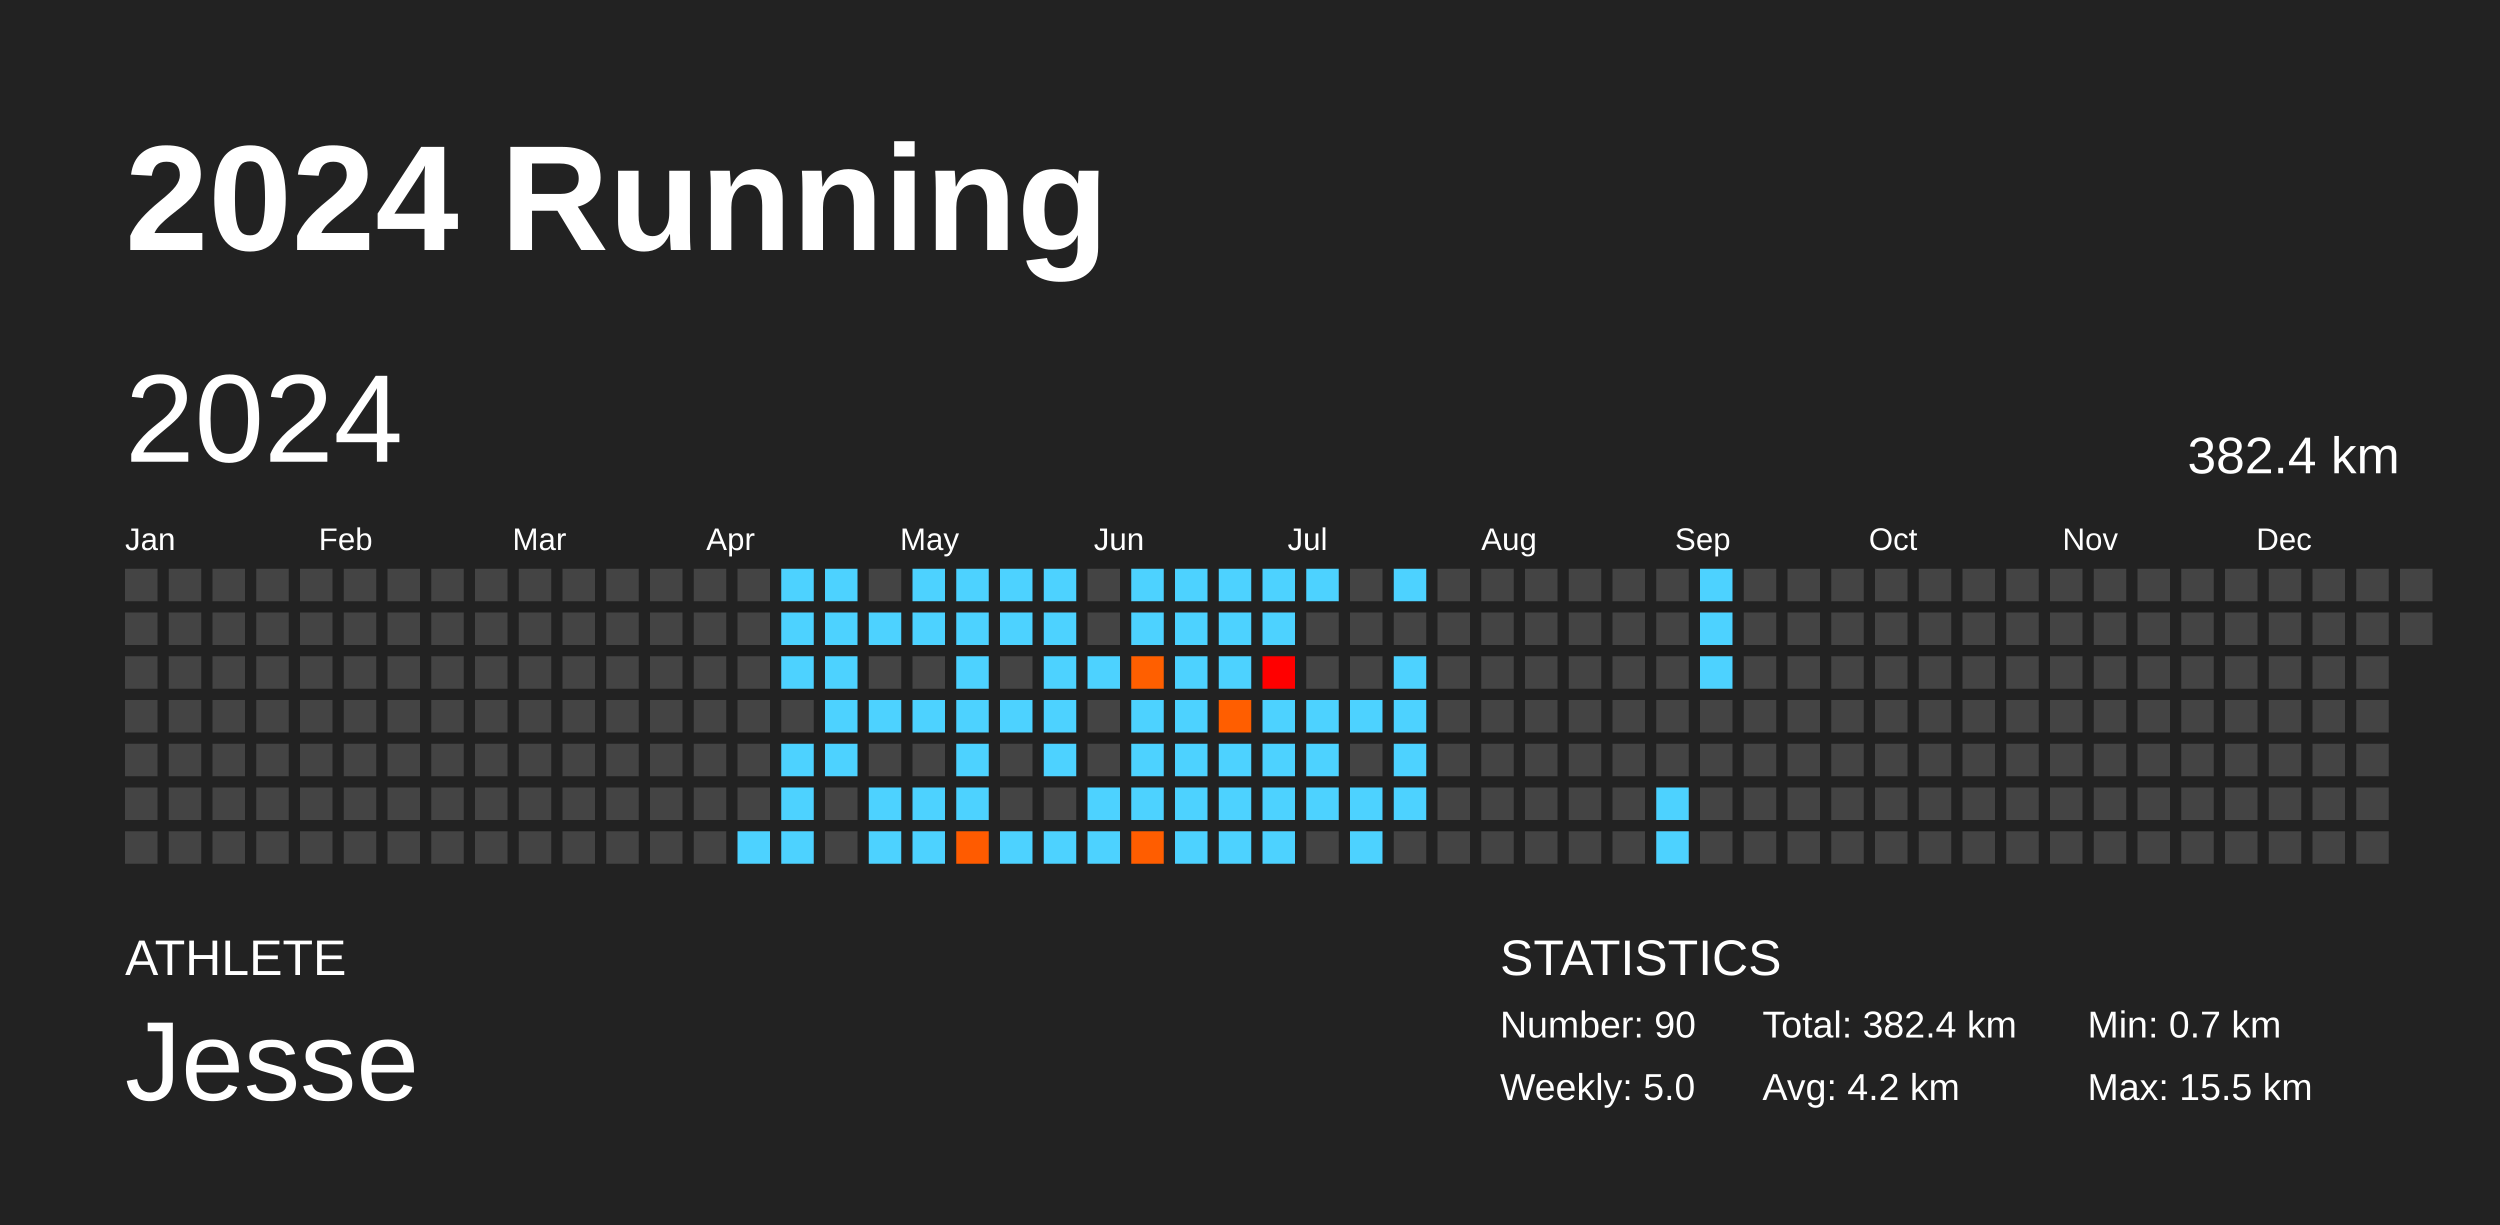
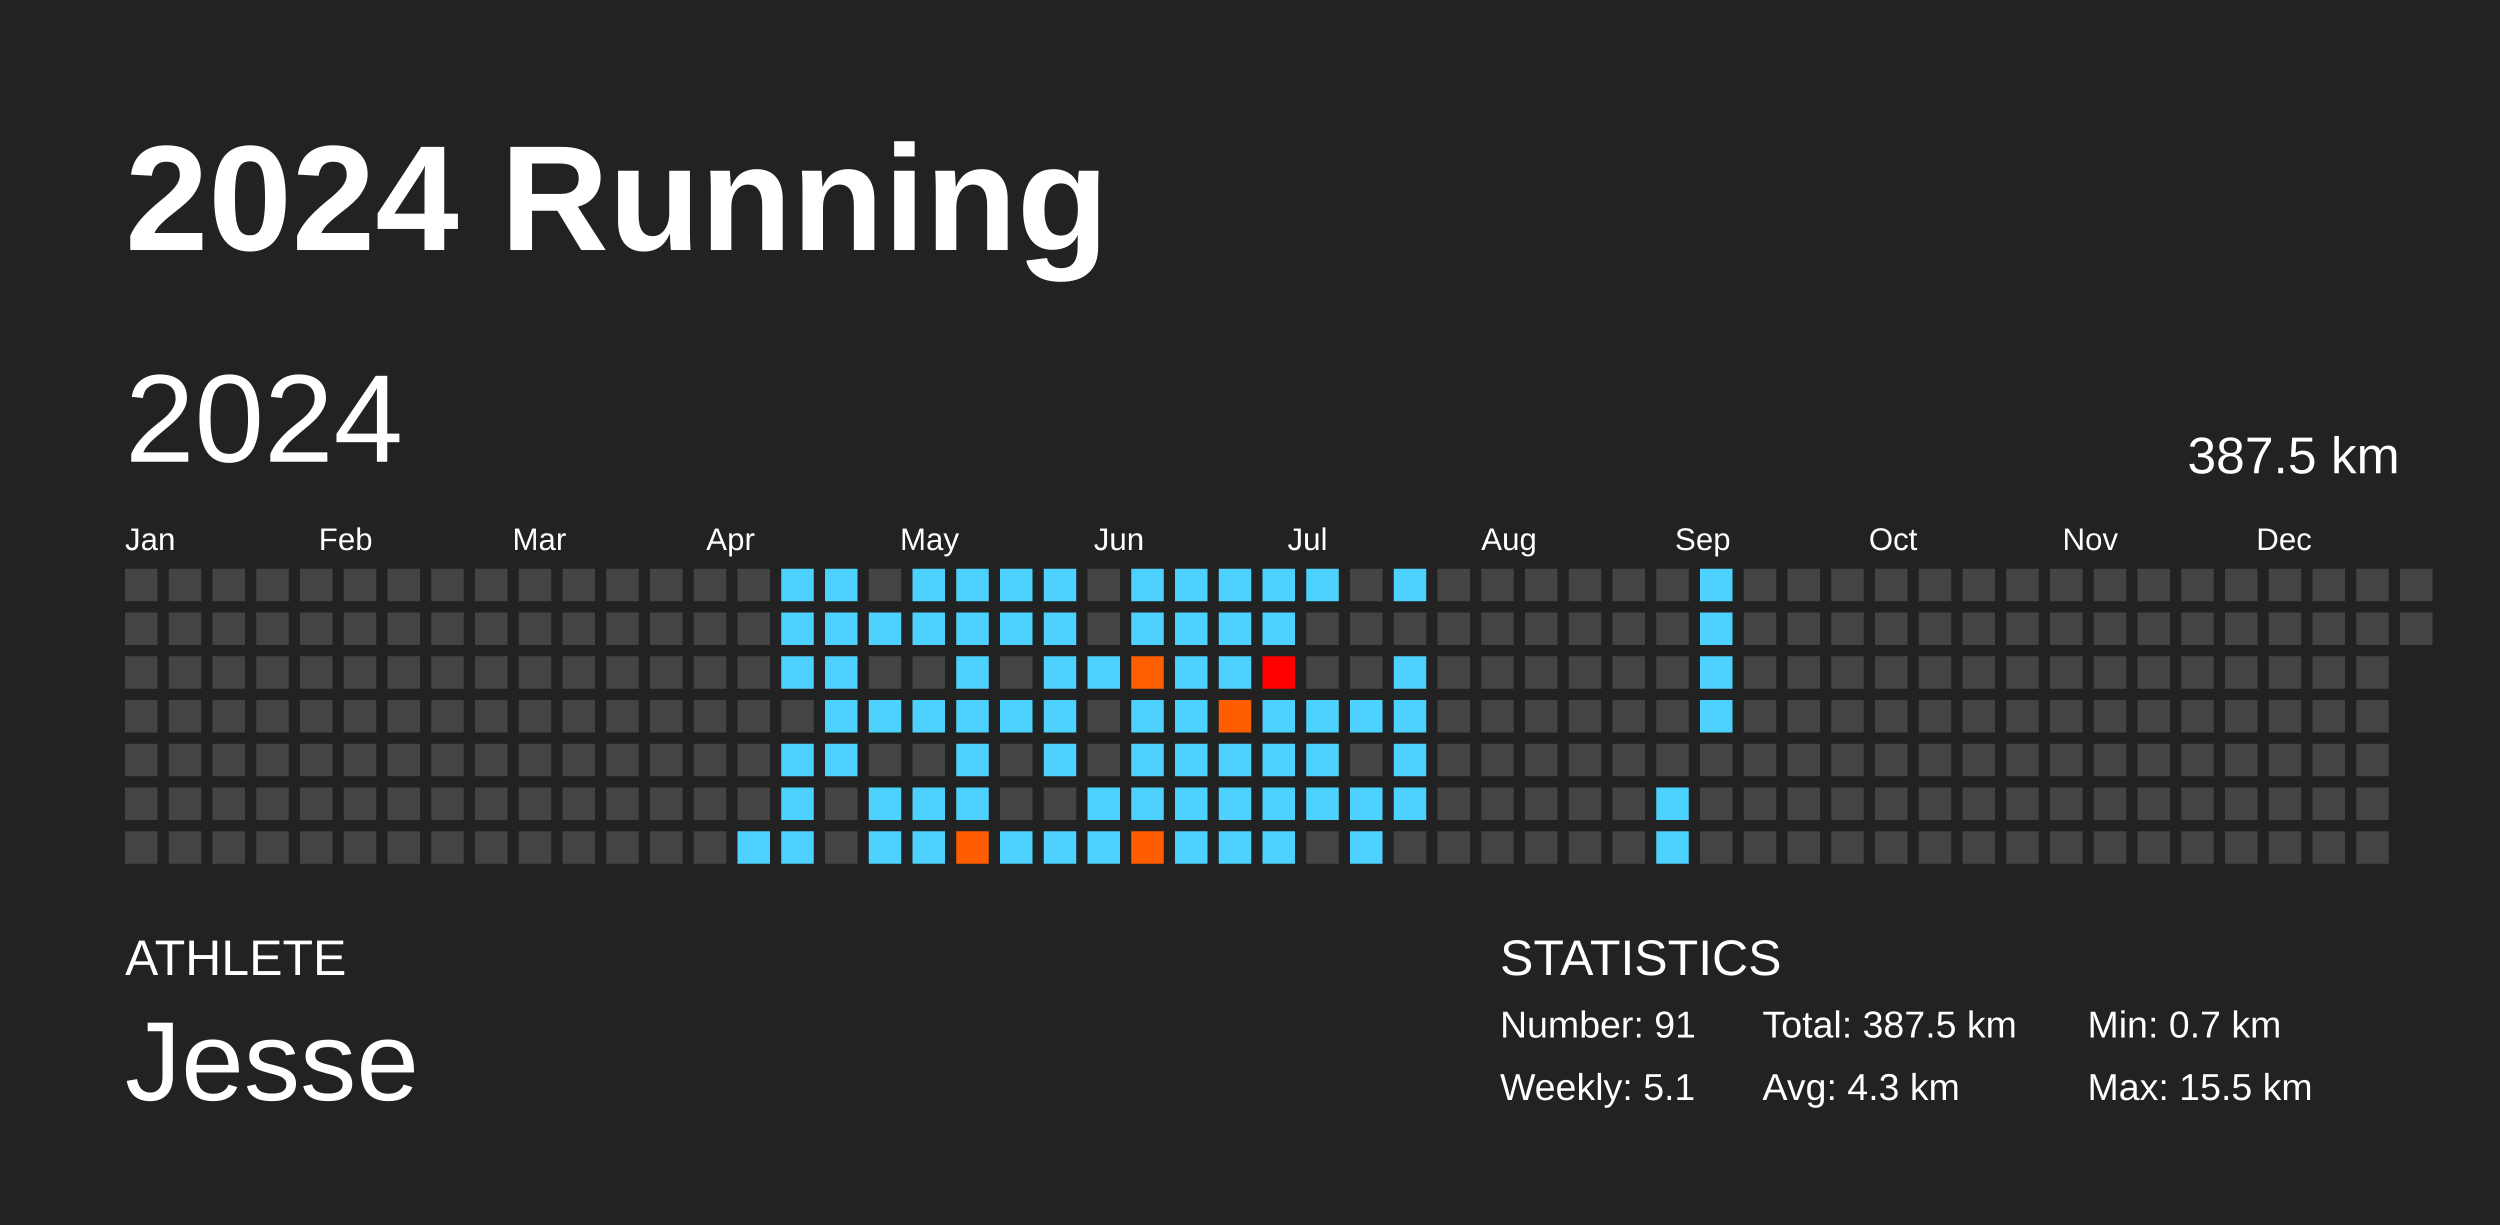
<svg xmlns="http://www.w3.org/2000/svg" baseProfile="full" height="98mm" version="1.1" viewBox="0,0,200,98" width="200mm">
  <defs />
  <rect fill="#222222" height="98" width="200" x="0" y="0" />
  <text fill="#FFFFFF" style="font-size:12px; font-family:Arial; font-weight:bold;" x="10" y="20">2024 Running</text>
  <text fill="#FFFFFF" style="font-size:4px; font-family:Arial" x="10" y="78">ATHLETE</text>
  <text fill="#FFFFFF" style="font-size:9px; font-family:Arial" x="10" y="88">Jesse</text>
  <text fill="#FFFFFF" style="font-size:4px; font-family:Arial" x="120" y="78">STATISTICS</text>
-   <text fill="#FFFFFF" style="font-size:3px; font-family:Arial" x="120" y="83">Number: 90</text>
-   <text fill="#FFFFFF" style="font-size:3px; font-family:Arial" x="120" y="88">Weekly: 5.0</text>
-   <text fill="#FFFFFF" style="font-size:3px; font-family:Arial" x="141" y="83">Total: 382.4 km</text>
-   <text fill="#FFFFFF" style="font-size:3px; font-family:Arial" x="141" y="88">Avg: 4.2 km</text>
+   <text fill="#FFFFFF" style="font-size:3px; font-family:Arial" x="120" y="83">Number: 91</text>
+   <text fill="#FFFFFF" style="font-size:3px; font-family:Arial" x="120" y="88">Weekly: 5.1</text>
+   <text fill="#FFFFFF" style="font-size:3px; font-family:Arial" x="141" y="83">Total: 387.5 km</text>
+   <text fill="#FFFFFF" style="font-size:3px; font-family:Arial" x="141" y="88">Avg: 4.3 km</text>
  <text fill="#FFFFFF" style="font-size:3px; font-family:Arial" x="167" y="83">Min: 0.7 km</text>
  <text fill="#FFFFFF" style="font-size:3px; font-family:Arial" x="167" y="88">Max: 15.5 km</text>
  <text dominant-baseline="hanging" fill="#FFFFFF" style="font-size:10.0px; font-family:Arial;" x="10" y="30">2024</text>
-   <text dominant-baseline="hanging" fill="#FFFFFF" style="font-size:4.125px; font-family:Arial;" x="175" y="35">382.4 km</text>
+   <text dominant-baseline="hanging" fill="#FFFFFF" style="font-size:4.125px; font-family:Arial;" x="175" y="35">387.5 km</text>
  <text fill="#FFFFFF" style="font-size:2.5px; font-family:Arial" x="10.0" y="44">Jan</text>
  <text fill="#FFFFFF" style="font-size:2.5px; font-family:Arial" x="25.5" y="44">Feb</text>
  <text fill="#FFFFFF" style="font-size:2.5px; font-family:Arial" x="41.0" y="44">Mar</text>
  <text fill="#FFFFFF" style="font-size:2.5px; font-family:Arial" x="56.5" y="44">Apr</text>
  <text fill="#FFFFFF" style="font-size:2.5px; font-family:Arial" x="72.0" y="44">May</text>
  <text fill="#FFFFFF" style="font-size:2.5px; font-family:Arial" x="87.5" y="44">Jun</text>
  <text fill="#FFFFFF" style="font-size:2.5px; font-family:Arial" x="103.0" y="44">Jul</text>
  <text fill="#FFFFFF" style="font-size:2.5px; font-family:Arial" x="118.5" y="44">Aug</text>
  <text fill="#FFFFFF" style="font-size:2.5px; font-family:Arial" x="134.0" y="44">Sep</text>
  <text fill="#FFFFFF" style="font-size:2.5px; font-family:Arial" x="149.5" y="44">Oct</text>
  <text fill="#FFFFFF" style="font-size:2.5px; font-family:Arial" x="165.0" y="44">Nov</text>
  <text fill="#FFFFFF" style="font-size:2.5px; font-family:Arial" x="180.5" y="44">Dec</text>
  <rect fill="#444444" height="2.6" width="2.6" x="10.0" y="45.5" />
  <rect fill="#444444" height="2.6" width="2.6" x="10.0" y="49.0" />
  <rect fill="#444444" height="2.6" width="2.6" x="10.0" y="52.5" />
  <rect fill="#444444" height="2.6" width="2.6" x="10.0" y="56.0" />
  <rect fill="#444444" height="2.6" width="2.6" x="10.0" y="59.5" />
  <rect fill="#444444" height="2.6" width="2.6" x="10.0" y="63.0" />
  <rect fill="#444444" height="2.6" width="2.6" x="10.0" y="66.5" />
  <rect fill="#444444" height="2.6" width="2.6" x="13.5" y="45.5" />
  <rect fill="#444444" height="2.6" width="2.6" x="13.5" y="49.0" />
  <rect fill="#444444" height="2.6" width="2.6" x="13.5" y="52.5" />
  <rect fill="#444444" height="2.6" width="2.6" x="13.5" y="56.0" />
  <rect fill="#444444" height="2.6" width="2.6" x="13.5" y="59.5" />
  <rect fill="#444444" height="2.6" width="2.6" x="13.5" y="63.0" />
  <rect fill="#444444" height="2.6" width="2.6" x="13.5" y="66.5" />
  <rect fill="#444444" height="2.6" width="2.6" x="17.0" y="45.5" />
  <rect fill="#444444" height="2.6" width="2.6" x="17.0" y="49.0" />
  <rect fill="#444444" height="2.6" width="2.6" x="17.0" y="52.5" />
  <rect fill="#444444" height="2.6" width="2.6" x="17.0" y="56.0" />
  <rect fill="#444444" height="2.6" width="2.6" x="17.0" y="59.5" />
  <rect fill="#444444" height="2.6" width="2.6" x="17.0" y="63.0" />
  <rect fill="#444444" height="2.6" width="2.6" x="17.0" y="66.5" />
  <rect fill="#444444" height="2.6" width="2.6" x="20.5" y="45.5" />
  <rect fill="#444444" height="2.6" width="2.6" x="20.5" y="49.0" />
  <rect fill="#444444" height="2.6" width="2.6" x="20.5" y="52.5" />
  <rect fill="#444444" height="2.6" width="2.6" x="20.5" y="56.0" />
  <rect fill="#444444" height="2.6" width="2.6" x="20.5" y="59.5" />
  <rect fill="#444444" height="2.6" width="2.6" x="20.5" y="63.0" />
  <rect fill="#444444" height="2.6" width="2.6" x="20.5" y="66.5" />
  <rect fill="#444444" height="2.6" width="2.6" x="24.0" y="45.5" />
  <rect fill="#444444" height="2.6" width="2.6" x="24.0" y="49.0" />
  <rect fill="#444444" height="2.6" width="2.6" x="24.0" y="52.5" />
  <rect fill="#444444" height="2.6" width="2.6" x="24.0" y="56.0" />
  <rect fill="#444444" height="2.6" width="2.6" x="24.0" y="59.5" />
  <rect fill="#444444" height="2.6" width="2.6" x="24.0" y="63.0" />
  <rect fill="#444444" height="2.6" width="2.6" x="24.0" y="66.5" />
  <rect fill="#444444" height="2.6" width="2.6" x="27.5" y="45.5" />
  <rect fill="#444444" height="2.6" width="2.6" x="27.5" y="49.0" />
  <rect fill="#444444" height="2.6" width="2.6" x="27.5" y="52.5" />
  <rect fill="#444444" height="2.6" width="2.6" x="27.5" y="56.0" />
  <rect fill="#444444" height="2.6" width="2.6" x="27.5" y="59.5" />
  <rect fill="#444444" height="2.6" width="2.6" x="27.5" y="63.0" />
  <rect fill="#444444" height="2.6" width="2.6" x="27.5" y="66.5" />
  <rect fill="#444444" height="2.6" width="2.6" x="31.0" y="45.5" />
  <rect fill="#444444" height="2.6" width="2.6" x="31.0" y="49.0" />
  <rect fill="#444444" height="2.6" width="2.6" x="31.0" y="52.5" />
  <rect fill="#444444" height="2.6" width="2.6" x="31.0" y="56.0" />
  <rect fill="#444444" height="2.6" width="2.6" x="31.0" y="59.5" />
  <rect fill="#444444" height="2.6" width="2.6" x="31.0" y="63.0" />
  <rect fill="#444444" height="2.6" width="2.6" x="31.0" y="66.5" />
  <rect fill="#444444" height="2.6" width="2.6" x="34.5" y="45.5" />
  <rect fill="#444444" height="2.6" width="2.6" x="34.5" y="49.0" />
  <rect fill="#444444" height="2.6" width="2.6" x="34.5" y="52.5" />
  <rect fill="#444444" height="2.6" width="2.6" x="34.5" y="56.0" />
  <rect fill="#444444" height="2.6" width="2.6" x="34.5" y="59.5" />
  <rect fill="#444444" height="2.6" width="2.6" x="34.5" y="63.0" />
  <rect fill="#444444" height="2.6" width="2.6" x="34.5" y="66.5" />
  <rect fill="#444444" height="2.6" width="2.6" x="38.0" y="45.5" />
  <rect fill="#444444" height="2.6" width="2.6" x="38.0" y="49.0" />
  <rect fill="#444444" height="2.6" width="2.6" x="38.0" y="52.5" />
  <rect fill="#444444" height="2.6" width="2.6" x="38.0" y="56.0" />
  <rect fill="#444444" height="2.6" width="2.6" x="38.0" y="59.5" />
  <rect fill="#444444" height="2.6" width="2.6" x="38.0" y="63.0" />
  <rect fill="#444444" height="2.6" width="2.6" x="38.0" y="66.5" />
  <rect fill="#444444" height="2.6" width="2.6" x="41.5" y="45.5" />
  <rect fill="#444444" height="2.6" width="2.6" x="41.5" y="49.0" />
  <rect fill="#444444" height="2.6" width="2.6" x="41.5" y="52.5" />
  <rect fill="#444444" height="2.6" width="2.6" x="41.5" y="56.0" />
  <rect fill="#444444" height="2.6" width="2.6" x="41.5" y="59.5" />
  <rect fill="#444444" height="2.6" width="2.6" x="41.5" y="63.0" />
  <rect fill="#444444" height="2.6" width="2.6" x="41.5" y="66.5" />
  <rect fill="#444444" height="2.6" width="2.6" x="45.0" y="45.5" />
  <rect fill="#444444" height="2.6" width="2.6" x="45.0" y="49.0" />
  <rect fill="#444444" height="2.6" width="2.6" x="45.0" y="52.5" />
  <rect fill="#444444" height="2.6" width="2.6" x="45.0" y="56.0" />
  <rect fill="#444444" height="2.6" width="2.6" x="45.0" y="59.5" />
  <rect fill="#444444" height="2.6" width="2.6" x="45.0" y="63.0" />
  <rect fill="#444444" height="2.6" width="2.6" x="45.0" y="66.5" />
  <rect fill="#444444" height="2.6" width="2.6" x="48.5" y="45.5" />
  <rect fill="#444444" height="2.6" width="2.6" x="48.5" y="49.0" />
  <rect fill="#444444" height="2.6" width="2.6" x="48.5" y="52.5" />
  <rect fill="#444444" height="2.6" width="2.6" x="48.5" y="56.0" />
  <rect fill="#444444" height="2.6" width="2.6" x="48.5" y="59.5" />
  <rect fill="#444444" height="2.6" width="2.6" x="48.5" y="63.0" />
  <rect fill="#444444" height="2.6" width="2.6" x="48.5" y="66.5" />
  <rect fill="#444444" height="2.6" width="2.6" x="52.0" y="45.5" />
  <rect fill="#444444" height="2.6" width="2.6" x="52.0" y="49.0" />
  <rect fill="#444444" height="2.6" width="2.6" x="52.0" y="52.5" />
  <rect fill="#444444" height="2.6" width="2.6" x="52.0" y="56.0" />
  <rect fill="#444444" height="2.6" width="2.6" x="52.0" y="59.5" />
  <rect fill="#444444" height="2.6" width="2.6" x="52.0" y="63.0" />
  <rect fill="#444444" height="2.6" width="2.6" x="52.0" y="66.5" />
  <rect fill="#444444" height="2.6" width="2.6" x="55.5" y="45.5" />
  <rect fill="#444444" height="2.6" width="2.6" x="55.5" y="49.0" />
  <rect fill="#444444" height="2.6" width="2.6" x="55.5" y="52.5" />
  <rect fill="#444444" height="2.6" width="2.6" x="55.5" y="56.0" />
  <rect fill="#444444" height="2.6" width="2.6" x="55.5" y="59.5" />
  <rect fill="#444444" height="2.6" width="2.6" x="55.5" y="63.0" />
  <rect fill="#444444" height="2.6" width="2.6" x="55.5" y="66.5" />
  <rect fill="#444444" height="2.6" width="2.6" x="59.0" y="45.5" />
  <rect fill="#444444" height="2.6" width="2.6" x="59.0" y="49.0" />
  <rect fill="#444444" height="2.6" width="2.6" x="59.0" y="52.5" />
  <rect fill="#444444" height="2.6" width="2.6" x="59.0" y="56.0" />
  <rect fill="#444444" height="2.6" width="2.6" x="59.0" y="59.5" />
  <rect fill="#444444" height="2.6" width="2.6" x="59.0" y="63.0" />
  <rect fill="#4dd2ff" height="2.6" width="2.6" x="59.0" y="66.5" />
  <rect fill="#4dd2ff" height="2.6" width="2.6" x="62.5" y="45.5" />
  <rect fill="#4dd2ff" height="2.6" width="2.6" x="62.5" y="49.0" />
  <rect fill="#4dd2ff" height="2.6" width="2.6" x="62.5" y="52.5" />
  <rect fill="#444444" height="2.6" width="2.6" x="62.5" y="56.0" />
  <rect fill="#4dd2ff" height="2.6" width="2.6" x="62.5" y="59.5" />
  <rect fill="#4dd2ff" height="2.6" width="2.6" x="62.5" y="63.0" />
  <rect fill="#4dd2ff" height="2.6" width="2.6" x="62.5" y="66.5" />
  <rect fill="#4dd2ff" height="2.6" width="2.6" x="66.0" y="45.5" />
  <rect fill="#4dd2ff" height="2.6" width="2.6" x="66.0" y="49.0" />
  <rect fill="#4dd2ff" height="2.6" width="2.6" x="66.0" y="52.5" />
  <rect fill="#4dd2ff" height="2.6" width="2.6" x="66.0" y="56.0" />
  <rect fill="#4dd2ff" height="2.6" width="2.6" x="66.0" y="59.5" />
  <rect fill="#444444" height="2.6" width="2.6" x="66.0" y="63.0" />
  <rect fill="#444444" height="2.6" width="2.6" x="66.0" y="66.5" />
  <rect fill="#444444" height="2.6" width="2.6" x="69.5" y="45.5" />
  <rect fill="#4dd2ff" height="2.6" width="2.6" x="69.5" y="49.0" />
  <rect fill="#444444" height="2.6" width="2.6" x="69.5" y="52.5" />
  <rect fill="#4dd2ff" height="2.6" width="2.6" x="69.5" y="56.0" />
  <rect fill="#444444" height="2.6" width="2.6" x="69.5" y="59.5" />
  <rect fill="#4dd2ff" height="2.6" width="2.6" x="69.5" y="63.0" />
  <rect fill="#4dd2ff" height="2.6" width="2.6" x="69.5" y="66.5" />
  <rect fill="#4dd2ff" height="2.6" width="2.6" x="73.0" y="45.5" />
  <rect fill="#4dd2ff" height="2.6" width="2.6" x="73.0" y="49.0" />
  <rect fill="#444444" height="2.6" width="2.6" x="73.0" y="52.5" />
  <rect fill="#4dd2ff" height="2.6" width="2.6" x="73.0" y="56.0" />
  <rect fill="#444444" height="2.6" width="2.6" x="73.0" y="59.5" />
  <rect fill="#4dd2ff" height="2.6" width="2.6" x="73.0" y="63.0" />
  <rect fill="#4dd2ff" height="2.6" width="2.6" x="73.0" y="66.5" />
  <rect fill="#4dd2ff" height="2.6" width="2.6" x="76.5" y="45.5" />
  <rect fill="#4dd2ff" height="2.6" width="2.6" x="76.5" y="49.0" />
  <rect fill="#4dd2ff" height="2.6" width="2.6" x="76.5" y="52.5" />
  <rect fill="#4dd2ff" height="2.6" width="2.6" x="76.5" y="56.0" />
  <rect fill="#4dd2ff" height="2.6" width="2.6" x="76.5" y="59.5" />
  <rect fill="#4dd2ff" height="2.6" width="2.6" x="76.5" y="63.0" />
  <rect fill="#ff5b00" height="2.6" width="2.6" x="76.5" y="66.5" />
  <rect fill="#4dd2ff" height="2.6" width="2.6" x="80.0" y="45.5" />
  <rect fill="#4dd2ff" height="2.6" width="2.6" x="80.0" y="49.0" />
  <rect fill="#444444" height="2.6" width="2.6" x="80.0" y="52.5" />
  <rect fill="#4dd2ff" height="2.6" width="2.6" x="80.0" y="56.0" />
  <rect fill="#444444" height="2.6" width="2.6" x="80.0" y="59.5" />
  <rect fill="#444444" height="2.6" width="2.6" x="80.0" y="63.0" />
  <rect fill="#4dd2ff" height="2.6" width="2.6" x="80.0" y="66.5" />
  <rect fill="#4dd2ff" height="2.6" width="2.6" x="83.5" y="45.5" />
  <rect fill="#4dd2ff" height="2.6" width="2.6" x="83.5" y="49.0" />
  <rect fill="#4dd2ff" height="2.6" width="2.6" x="83.5" y="52.5" />
  <rect fill="#4dd2ff" height="2.6" width="2.6" x="83.5" y="56.0" />
  <rect fill="#4dd2ff" height="2.6" width="2.6" x="83.5" y="59.5" />
  <rect fill="#444444" height="2.6" width="2.6" x="83.5" y="63.0" />
  <rect fill="#4dd2ff" height="2.6" width="2.6" x="83.5" y="66.5" />
  <rect fill="#444444" height="2.6" width="2.6" x="87.0" y="45.5" />
  <rect fill="#444444" height="2.6" width="2.6" x="87.0" y="49.0" />
  <rect fill="#4dd2ff" height="2.6" width="2.6" x="87.0" y="52.5" />
  <rect fill="#444444" height="2.6" width="2.6" x="87.0" y="56.0" />
  <rect fill="#444444" height="2.6" width="2.6" x="87.0" y="59.5" />
  <rect fill="#4dd2ff" height="2.6" width="2.6" x="87.0" y="63.0" />
  <rect fill="#4dd2ff" height="2.6" width="2.6" x="87.0" y="66.5" />
  <rect fill="#4dd2ff" height="2.6" width="2.6" x="90.5" y="45.5" />
  <rect fill="#4dd2ff" height="2.6" width="2.6" x="90.5" y="49.0" />
  <rect fill="#ff5f00" height="2.6" width="2.6" x="90.5" y="52.5" />
  <rect fill="#4dd2ff" height="2.6" width="2.6" x="90.5" y="56.0" />
  <rect fill="#4dd2ff" height="2.6" width="2.6" x="90.5" y="59.5" />
  <rect fill="#4dd2ff" height="2.6" width="2.6" x="90.5" y="63.0" />
  <rect fill="#ff5d00" height="2.6" width="2.6" x="90.5" y="66.5" />
  <rect fill="#4dd2ff" height="2.6" width="2.6" x="94.0" y="45.5" />
  <rect fill="#4dd2ff" height="2.6" width="2.6" x="94.0" y="49.0" />
  <rect fill="#4dd2ff" height="2.6" width="2.6" x="94.0" y="52.5" />
  <rect fill="#4dd2ff" height="2.6" width="2.6" x="94.0" y="56.0" />
  <rect fill="#4dd2ff" height="2.6" width="2.6" x="94.0" y="59.5" />
  <rect fill="#4dd2ff" height="2.6" width="2.6" x="94.0" y="63.0" />
  <rect fill="#4dd2ff" height="2.6" width="2.6" x="94.0" y="66.5" />
  <rect fill="#4dd2ff" height="2.6" width="2.6" x="97.5" y="45.5" />
  <rect fill="#4dd2ff" height="2.6" width="2.6" x="97.5" y="49.0" />
  <rect fill="#4dd2ff" height="2.6" width="2.6" x="97.5" y="52.5" />
  <rect fill="#ff5e00" height="2.6" width="2.6" x="97.5" y="56.0" />
  <rect fill="#4dd2ff" height="2.6" width="2.6" x="97.5" y="59.5" />
  <rect fill="#4dd2ff" height="2.6" width="2.6" x="97.5" y="63.0" />
  <rect fill="#4dd2ff" height="2.6" width="2.6" x="97.5" y="66.5" />
  <rect fill="#4dd2ff" height="2.6" width="2.6" x="101.0" y="45.5" />
  <rect fill="#4dd2ff" height="2.6" width="2.6" x="101.0" y="49.0" />
  <rect fill="#ff0000" height="2.6" width="2.6" x="101.0" y="52.5" />
  <rect fill="#4dd2ff" height="2.6" width="2.6" x="101.0" y="56.0" />
  <rect fill="#4dd2ff" height="2.6" width="2.6" x="101.0" y="59.5" />
  <rect fill="#4dd2ff" height="2.6" width="2.6" x="101.0" y="63.0" />
  <rect fill="#4dd2ff" height="2.6" width="2.6" x="101.0" y="66.5" />
  <rect fill="#4dd2ff" height="2.6" width="2.6" x="104.5" y="45.5" />
  <rect fill="#444444" height="2.6" width="2.6" x="104.5" y="49.0" />
  <rect fill="#444444" height="2.6" width="2.6" x="104.5" y="52.5" />
  <rect fill="#4dd2ff" height="2.6" width="2.6" x="104.5" y="56.0" />
  <rect fill="#4dd2ff" height="2.6" width="2.6" x="104.5" y="59.5" />
  <rect fill="#4dd2ff" height="2.6" width="2.6" x="104.5" y="63.0" />
  <rect fill="#444444" height="2.6" width="2.6" x="104.5" y="66.5" />
  <rect fill="#444444" height="2.6" width="2.6" x="108.0" y="45.5" />
  <rect fill="#444444" height="2.6" width="2.6" x="108.0" y="49.0" />
  <rect fill="#444444" height="2.6" width="2.6" x="108.0" y="52.5" />
  <rect fill="#4dd2ff" height="2.6" width="2.6" x="108.0" y="56.0" />
  <rect fill="#444444" height="2.6" width="2.6" x="108.0" y="59.5" />
  <rect fill="#4dd2ff" height="2.6" width="2.6" x="108.0" y="63.0" />
  <rect fill="#4dd2ff" height="2.6" width="2.6" x="108.0" y="66.5" />
  <rect fill="#4dd2ff" height="2.6" width="2.6" x="111.5" y="45.5" />
  <rect fill="#444444" height="2.6" width="2.6" x="111.5" y="49.0" />
  <rect fill="#4dd2ff" height="2.6" width="2.6" x="111.5" y="52.5" />
  <rect fill="#4dd2ff" height="2.6" width="2.6" x="111.5" y="56.0" />
  <rect fill="#4dd2ff" height="2.6" width="2.6" x="111.5" y="59.5" />
  <rect fill="#4dd2ff" height="2.6" width="2.6" x="111.5" y="63.0" />
  <rect fill="#444444" height="2.6" width="2.6" x="111.5" y="66.5" />
  <rect fill="#444444" height="2.6" width="2.6" x="115.0" y="45.5" />
  <rect fill="#444444" height="2.6" width="2.6" x="115.0" y="49.0" />
  <rect fill="#444444" height="2.6" width="2.6" x="115.0" y="52.5" />
  <rect fill="#444444" height="2.6" width="2.6" x="115.0" y="56.0" />
  <rect fill="#444444" height="2.6" width="2.6" x="115.0" y="59.5" />
  <rect fill="#444444" height="2.6" width="2.6" x="115.0" y="63.0" />
  <rect fill="#444444" height="2.6" width="2.6" x="115.0" y="66.5" />
  <rect fill="#444444" height="2.6" width="2.6" x="118.5" y="45.5" />
  <rect fill="#444444" height="2.6" width="2.6" x="118.5" y="49.0" />
  <rect fill="#444444" height="2.6" width="2.6" x="118.5" y="52.5" />
  <rect fill="#444444" height="2.6" width="2.6" x="118.5" y="56.0" />
  <rect fill="#444444" height="2.6" width="2.6" x="118.5" y="59.5" />
  <rect fill="#444444" height="2.6" width="2.6" x="118.5" y="63.0" />
  <rect fill="#444444" height="2.6" width="2.6" x="118.5" y="66.5" />
  <rect fill="#444444" height="2.6" width="2.6" x="122.0" y="45.5" />
  <rect fill="#444444" height="2.6" width="2.6" x="122.0" y="49.0" />
  <rect fill="#444444" height="2.6" width="2.6" x="122.0" y="52.5" />
  <rect fill="#444444" height="2.6" width="2.6" x="122.0" y="56.0" />
  <rect fill="#444444" height="2.6" width="2.6" x="122.0" y="59.5" />
  <rect fill="#444444" height="2.6" width="2.6" x="122.0" y="63.0" />
  <rect fill="#444444" height="2.6" width="2.6" x="122.0" y="66.5" />
  <rect fill="#444444" height="2.6" width="2.6" x="125.5" y="45.5" />
  <rect fill="#444444" height="2.6" width="2.6" x="125.5" y="49.0" />
  <rect fill="#444444" height="2.6" width="2.6" x="125.5" y="52.5" />
  <rect fill="#444444" height="2.6" width="2.6" x="125.5" y="56.0" />
  <rect fill="#444444" height="2.6" width="2.6" x="125.5" y="59.5" />
  <rect fill="#444444" height="2.6" width="2.6" x="125.5" y="63.0" />
  <rect fill="#444444" height="2.6" width="2.6" x="125.5" y="66.5" />
  <rect fill="#444444" height="2.6" width="2.6" x="129.0" y="45.5" />
  <rect fill="#444444" height="2.6" width="2.6" x="129.0" y="49.0" />
  <rect fill="#444444" height="2.6" width="2.6" x="129.0" y="52.5" />
  <rect fill="#444444" height="2.6" width="2.6" x="129.0" y="56.0" />
  <rect fill="#444444" height="2.6" width="2.6" x="129.0" y="59.5" />
  <rect fill="#444444" height="2.6" width="2.6" x="129.0" y="63.0" />
  <rect fill="#444444" height="2.6" width="2.6" x="129.0" y="66.5" />
  <rect fill="#444444" height="2.6" width="2.6" x="132.5" y="45.5" />
  <rect fill="#444444" height="2.6" width="2.6" x="132.5" y="49.0" />
  <rect fill="#444444" height="2.6" width="2.6" x="132.5" y="52.5" />
  <rect fill="#444444" height="2.6" width="2.6" x="132.5" y="56.0" />
  <rect fill="#444444" height="2.6" width="2.6" x="132.5" y="59.5" />
  <rect fill="#4dd2ff" height="2.6" width="2.6" x="132.5" y="63.0" />
  <rect fill="#4dd2ff" height="2.6" width="2.6" x="132.5" y="66.5" />
  <rect fill="#4dd2ff" height="2.6" width="2.6" x="136.0" y="45.5" />
  <rect fill="#4dd2ff" height="2.6" width="2.6" x="136.0" y="49.0" />
  <rect fill="#4dd2ff" height="2.6" width="2.6" x="136.0" y="52.5" />
-   <rect fill="#444444" height="2.6" width="2.6" x="136.0" y="56.0" />
+   <rect fill="#4dd2ff" height="2.6" width="2.6" x="136.0" y="56.0" />
  <rect fill="#444444" height="2.6" width="2.6" x="136.0" y="59.5" />
  <rect fill="#444444" height="2.6" width="2.6" x="136.0" y="63.0" />
  <rect fill="#444444" height="2.6" width="2.6" x="136.0" y="66.5" />
  <rect fill="#444444" height="2.6" width="2.6" x="139.5" y="45.5" />
  <rect fill="#444444" height="2.6" width="2.6" x="139.5" y="49.0" />
  <rect fill="#444444" height="2.6" width="2.6" x="139.5" y="52.5" />
  <rect fill="#444444" height="2.6" width="2.6" x="139.5" y="56.0" />
  <rect fill="#444444" height="2.6" width="2.6" x="139.5" y="59.5" />
  <rect fill="#444444" height="2.6" width="2.6" x="139.5" y="63.0" />
  <rect fill="#444444" height="2.6" width="2.6" x="139.5" y="66.5" />
  <rect fill="#444444" height="2.6" width="2.6" x="143.0" y="45.5" />
  <rect fill="#444444" height="2.6" width="2.6" x="143.0" y="49.0" />
  <rect fill="#444444" height="2.6" width="2.6" x="143.0" y="52.5" />
  <rect fill="#444444" height="2.6" width="2.6" x="143.0" y="56.0" />
  <rect fill="#444444" height="2.6" width="2.6" x="143.0" y="59.5" />
  <rect fill="#444444" height="2.6" width="2.6" x="143.0" y="63.0" />
  <rect fill="#444444" height="2.6" width="2.6" x="143.0" y="66.5" />
  <rect fill="#444444" height="2.6" width="2.6" x="146.5" y="45.5" />
  <rect fill="#444444" height="2.6" width="2.6" x="146.5" y="49.0" />
  <rect fill="#444444" height="2.6" width="2.6" x="146.5" y="52.5" />
  <rect fill="#444444" height="2.6" width="2.6" x="146.5" y="56.0" />
  <rect fill="#444444" height="2.6" width="2.6" x="146.5" y="59.5" />
  <rect fill="#444444" height="2.6" width="2.6" x="146.5" y="63.0" />
  <rect fill="#444444" height="2.6" width="2.6" x="146.5" y="66.5" />
  <rect fill="#444444" height="2.6" width="2.6" x="150.0" y="45.5" />
  <rect fill="#444444" height="2.6" width="2.6" x="150.0" y="49.0" />
  <rect fill="#444444" height="2.6" width="2.6" x="150.0" y="52.5" />
  <rect fill="#444444" height="2.6" width="2.6" x="150.0" y="56.0" />
  <rect fill="#444444" height="2.6" width="2.6" x="150.0" y="59.5" />
  <rect fill="#444444" height="2.6" width="2.6" x="150.0" y="63.0" />
  <rect fill="#444444" height="2.6" width="2.6" x="150.0" y="66.5" />
  <rect fill="#444444" height="2.6" width="2.6" x="153.5" y="45.5" />
  <rect fill="#444444" height="2.6" width="2.6" x="153.5" y="49.0" />
  <rect fill="#444444" height="2.6" width="2.6" x="153.5" y="52.5" />
  <rect fill="#444444" height="2.6" width="2.6" x="153.5" y="56.0" />
  <rect fill="#444444" height="2.6" width="2.6" x="153.5" y="59.5" />
  <rect fill="#444444" height="2.6" width="2.6" x="153.5" y="63.0" />
  <rect fill="#444444" height="2.6" width="2.6" x="153.5" y="66.5" />
  <rect fill="#444444" height="2.6" width="2.6" x="157.0" y="45.5" />
  <rect fill="#444444" height="2.6" width="2.6" x="157.0" y="49.0" />
  <rect fill="#444444" height="2.6" width="2.6" x="157.0" y="52.5" />
  <rect fill="#444444" height="2.6" width="2.6" x="157.0" y="56.0" />
  <rect fill="#444444" height="2.6" width="2.6" x="157.0" y="59.5" />
  <rect fill="#444444" height="2.6" width="2.6" x="157.0" y="63.0" />
  <rect fill="#444444" height="2.6" width="2.6" x="157.0" y="66.5" />
  <rect fill="#444444" height="2.6" width="2.6" x="160.5" y="45.5" />
  <rect fill="#444444" height="2.6" width="2.6" x="160.5" y="49.0" />
  <rect fill="#444444" height="2.6" width="2.6" x="160.5" y="52.5" />
  <rect fill="#444444" height="2.6" width="2.6" x="160.5" y="56.0" />
  <rect fill="#444444" height="2.6" width="2.6" x="160.5" y="59.5" />
  <rect fill="#444444" height="2.6" width="2.6" x="160.5" y="63.0" />
  <rect fill="#444444" height="2.6" width="2.6" x="160.5" y="66.5" />
  <rect fill="#444444" height="2.6" width="2.6" x="164.0" y="45.5" />
  <rect fill="#444444" height="2.6" width="2.6" x="164.0" y="49.0" />
  <rect fill="#444444" height="2.6" width="2.6" x="164.0" y="52.5" />
  <rect fill="#444444" height="2.6" width="2.6" x="164.0" y="56.0" />
  <rect fill="#444444" height="2.6" width="2.6" x="164.0" y="59.5" />
  <rect fill="#444444" height="2.6" width="2.6" x="164.0" y="63.0" />
  <rect fill="#444444" height="2.6" width="2.6" x="164.0" y="66.5" />
  <rect fill="#444444" height="2.6" width="2.6" x="167.5" y="45.5" />
  <rect fill="#444444" height="2.6" width="2.6" x="167.5" y="49.0" />
  <rect fill="#444444" height="2.6" width="2.6" x="167.5" y="52.5" />
  <rect fill="#444444" height="2.6" width="2.6" x="167.5" y="56.0" />
  <rect fill="#444444" height="2.6" width="2.6" x="167.5" y="59.5" />
  <rect fill="#444444" height="2.6" width="2.6" x="167.5" y="63.0" />
  <rect fill="#444444" height="2.6" width="2.6" x="167.5" y="66.5" />
  <rect fill="#444444" height="2.6" width="2.6" x="171.0" y="45.5" />
  <rect fill="#444444" height="2.6" width="2.6" x="171.0" y="49.0" />
  <rect fill="#444444" height="2.6" width="2.6" x="171.0" y="52.5" />
  <rect fill="#444444" height="2.6" width="2.6" x="171.0" y="56.0" />
  <rect fill="#444444" height="2.6" width="2.6" x="171.0" y="59.5" />
  <rect fill="#444444" height="2.6" width="2.6" x="171.0" y="63.0" />
  <rect fill="#444444" height="2.6" width="2.6" x="171.0" y="66.5" />
  <rect fill="#444444" height="2.6" width="2.6" x="174.5" y="45.5" />
  <rect fill="#444444" height="2.6" width="2.6" x="174.5" y="49.0" />
  <rect fill="#444444" height="2.6" width="2.6" x="174.5" y="52.5" />
  <rect fill="#444444" height="2.6" width="2.6" x="174.5" y="56.0" />
  <rect fill="#444444" height="2.6" width="2.6" x="174.5" y="59.5" />
  <rect fill="#444444" height="2.6" width="2.6" x="174.5" y="63.0" />
  <rect fill="#444444" height="2.6" width="2.6" x="174.5" y="66.5" />
  <rect fill="#444444" height="2.6" width="2.6" x="178.0" y="45.5" />
  <rect fill="#444444" height="2.6" width="2.6" x="178.0" y="49.0" />
  <rect fill="#444444" height="2.6" width="2.6" x="178.0" y="52.5" />
  <rect fill="#444444" height="2.6" width="2.6" x="178.0" y="56.0" />
  <rect fill="#444444" height="2.6" width="2.6" x="178.0" y="59.5" />
  <rect fill="#444444" height="2.6" width="2.6" x="178.0" y="63.0" />
  <rect fill="#444444" height="2.6" width="2.6" x="178.0" y="66.5" />
  <rect fill="#444444" height="2.6" width="2.6" x="181.5" y="45.5" />
  <rect fill="#444444" height="2.6" width="2.6" x="181.5" y="49.0" />
  <rect fill="#444444" height="2.6" width="2.6" x="181.5" y="52.5" />
  <rect fill="#444444" height="2.6" width="2.6" x="181.5" y="56.0" />
  <rect fill="#444444" height="2.6" width="2.6" x="181.5" y="59.5" />
  <rect fill="#444444" height="2.6" width="2.6" x="181.5" y="63.0" />
  <rect fill="#444444" height="2.6" width="2.6" x="181.5" y="66.5" />
  <rect fill="#444444" height="2.6" width="2.6" x="185.0" y="45.5" />
  <rect fill="#444444" height="2.6" width="2.6" x="185.0" y="49.0" />
  <rect fill="#444444" height="2.6" width="2.6" x="185.0" y="52.5" />
  <rect fill="#444444" height="2.6" width="2.6" x="185.0" y="56.0" />
  <rect fill="#444444" height="2.6" width="2.6" x="185.0" y="59.5" />
  <rect fill="#444444" height="2.6" width="2.6" x="185.0" y="63.0" />
  <rect fill="#444444" height="2.6" width="2.6" x="185.0" y="66.5" />
  <rect fill="#444444" height="2.6" width="2.6" x="188.5" y="45.5" />
  <rect fill="#444444" height="2.6" width="2.6" x="188.5" y="49.0" />
  <rect fill="#444444" height="2.6" width="2.6" x="188.5" y="52.5" />
  <rect fill="#444444" height="2.6" width="2.6" x="188.5" y="56.0" />
  <rect fill="#444444" height="2.6" width="2.6" x="188.5" y="59.5" />
  <rect fill="#444444" height="2.6" width="2.6" x="188.5" y="63.0" />
  <rect fill="#444444" height="2.6" width="2.6" x="188.5" y="66.5" />
  <rect fill="#444444" height="2.6" width="2.6" x="192.0" y="45.5" />
  <rect fill="#444444" height="2.6" width="2.6" x="192.0" y="49.0" />
</svg>
